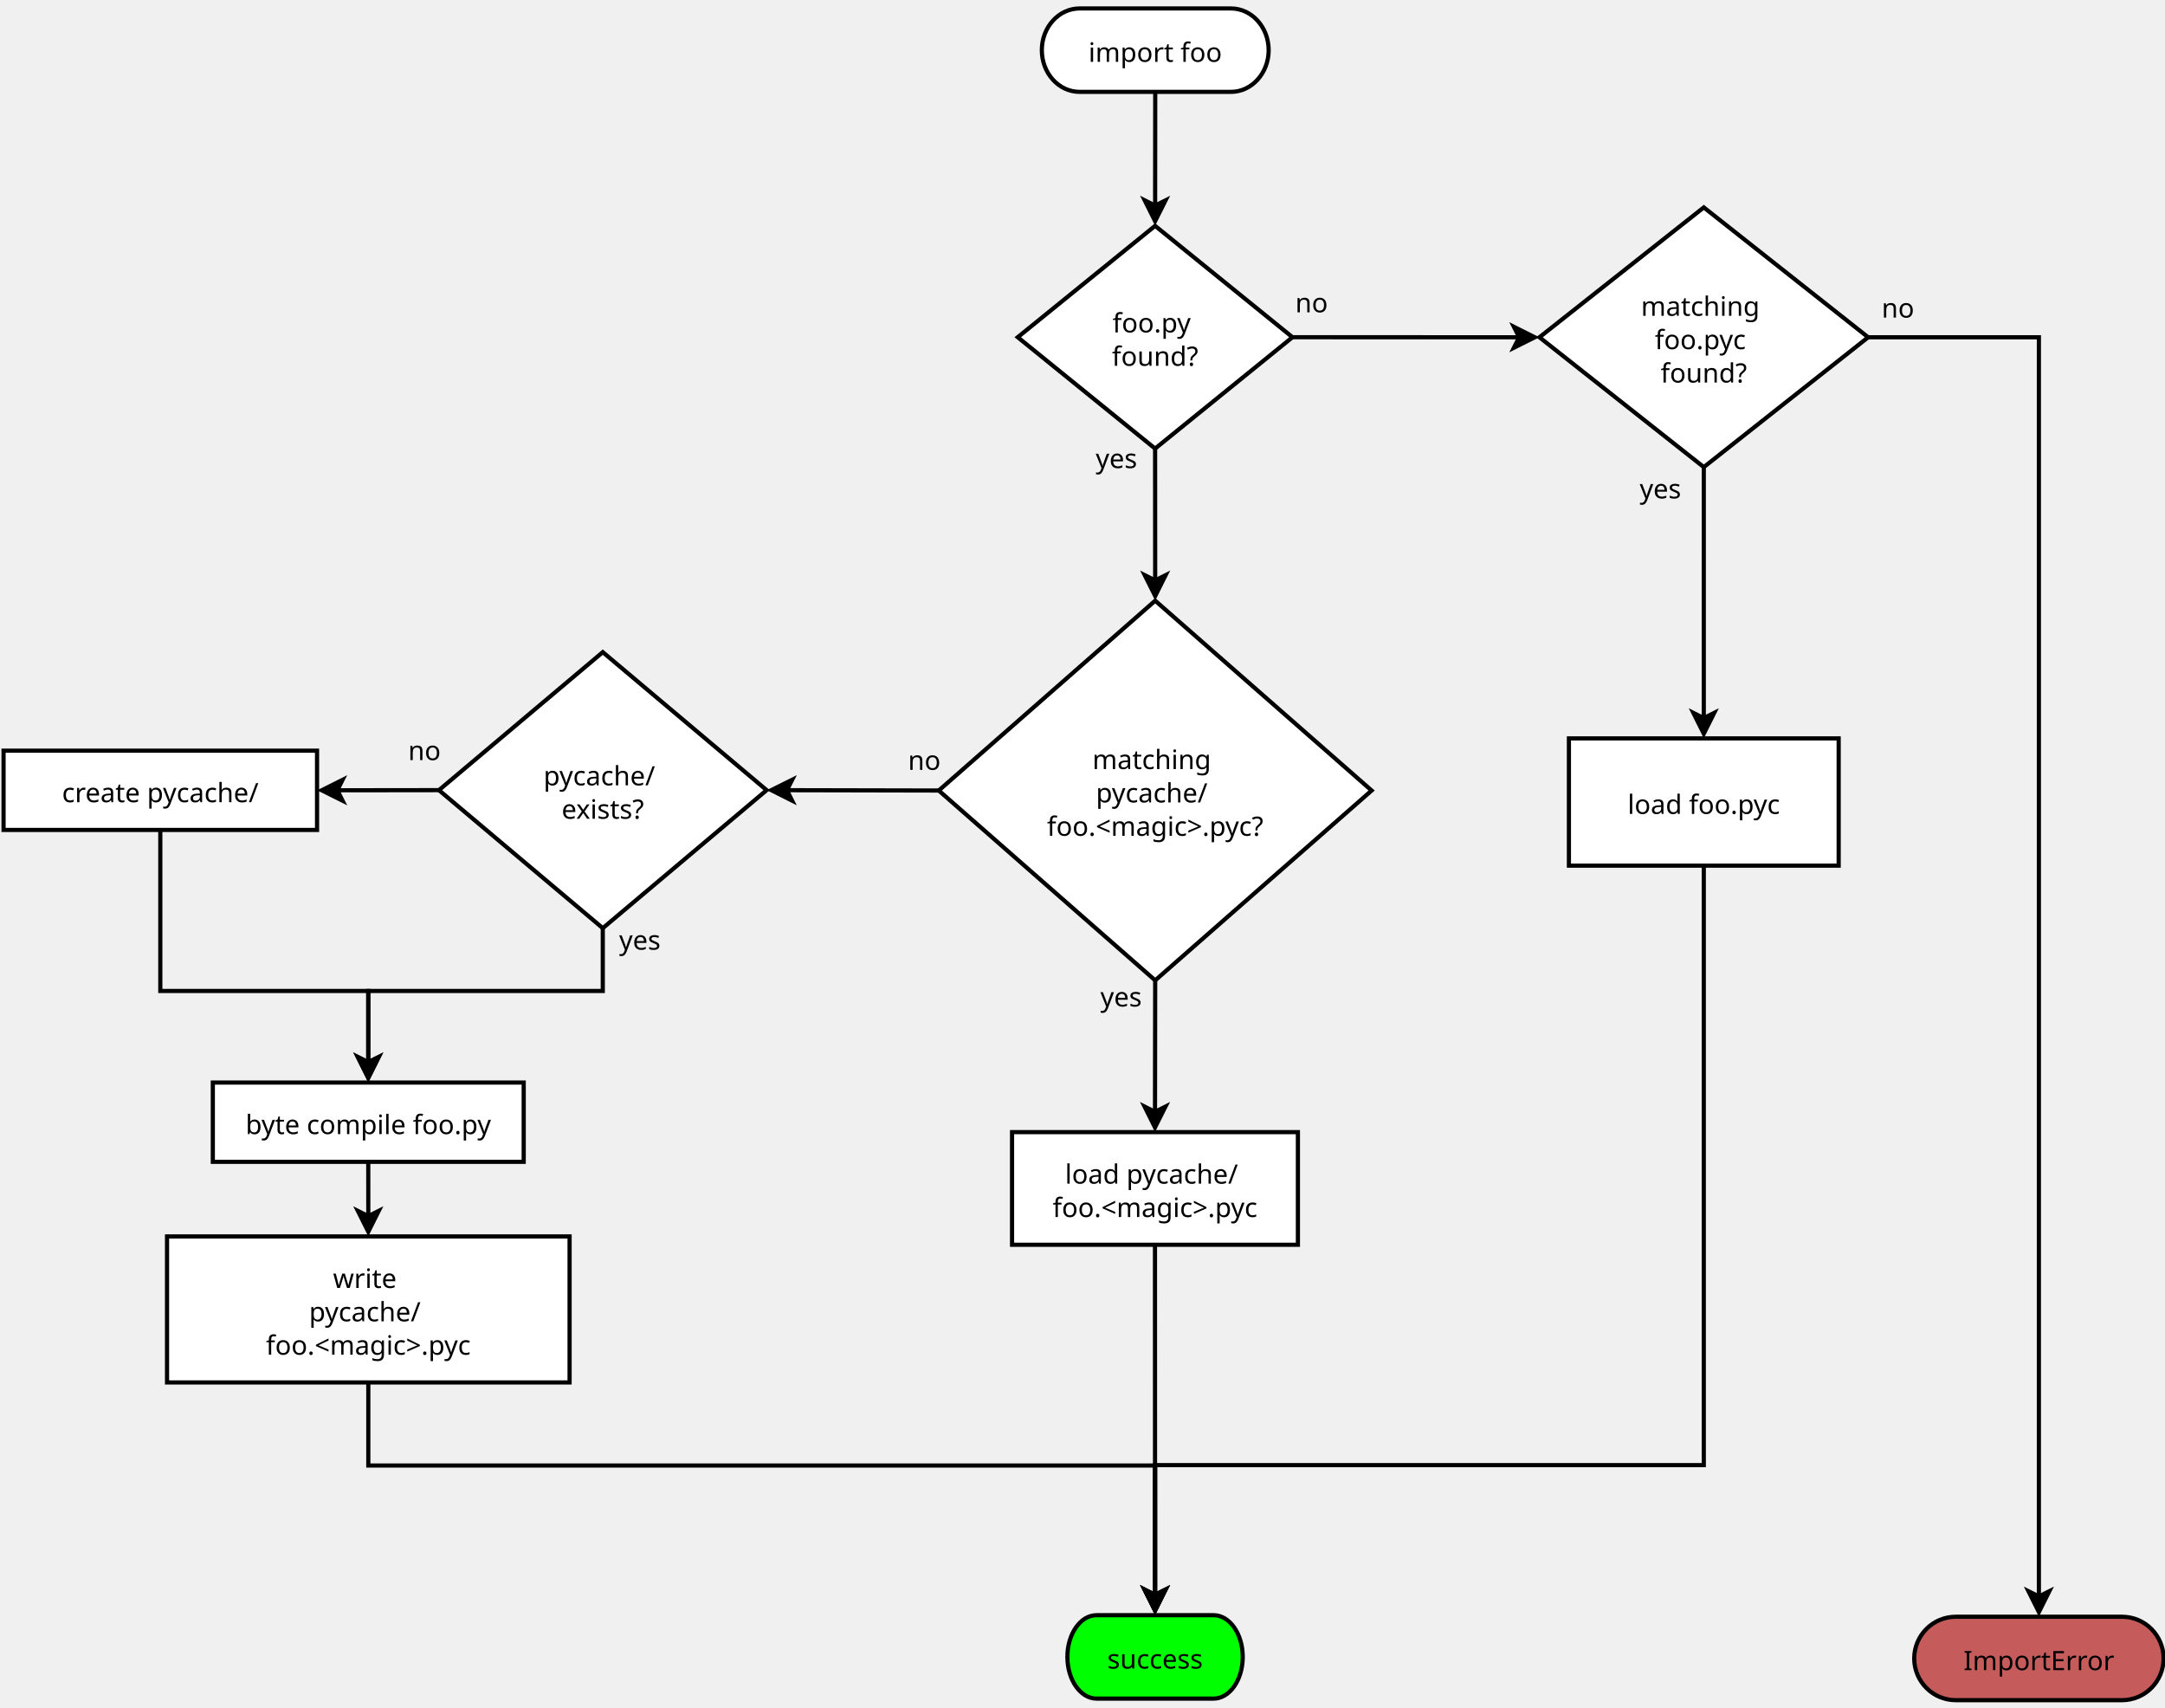
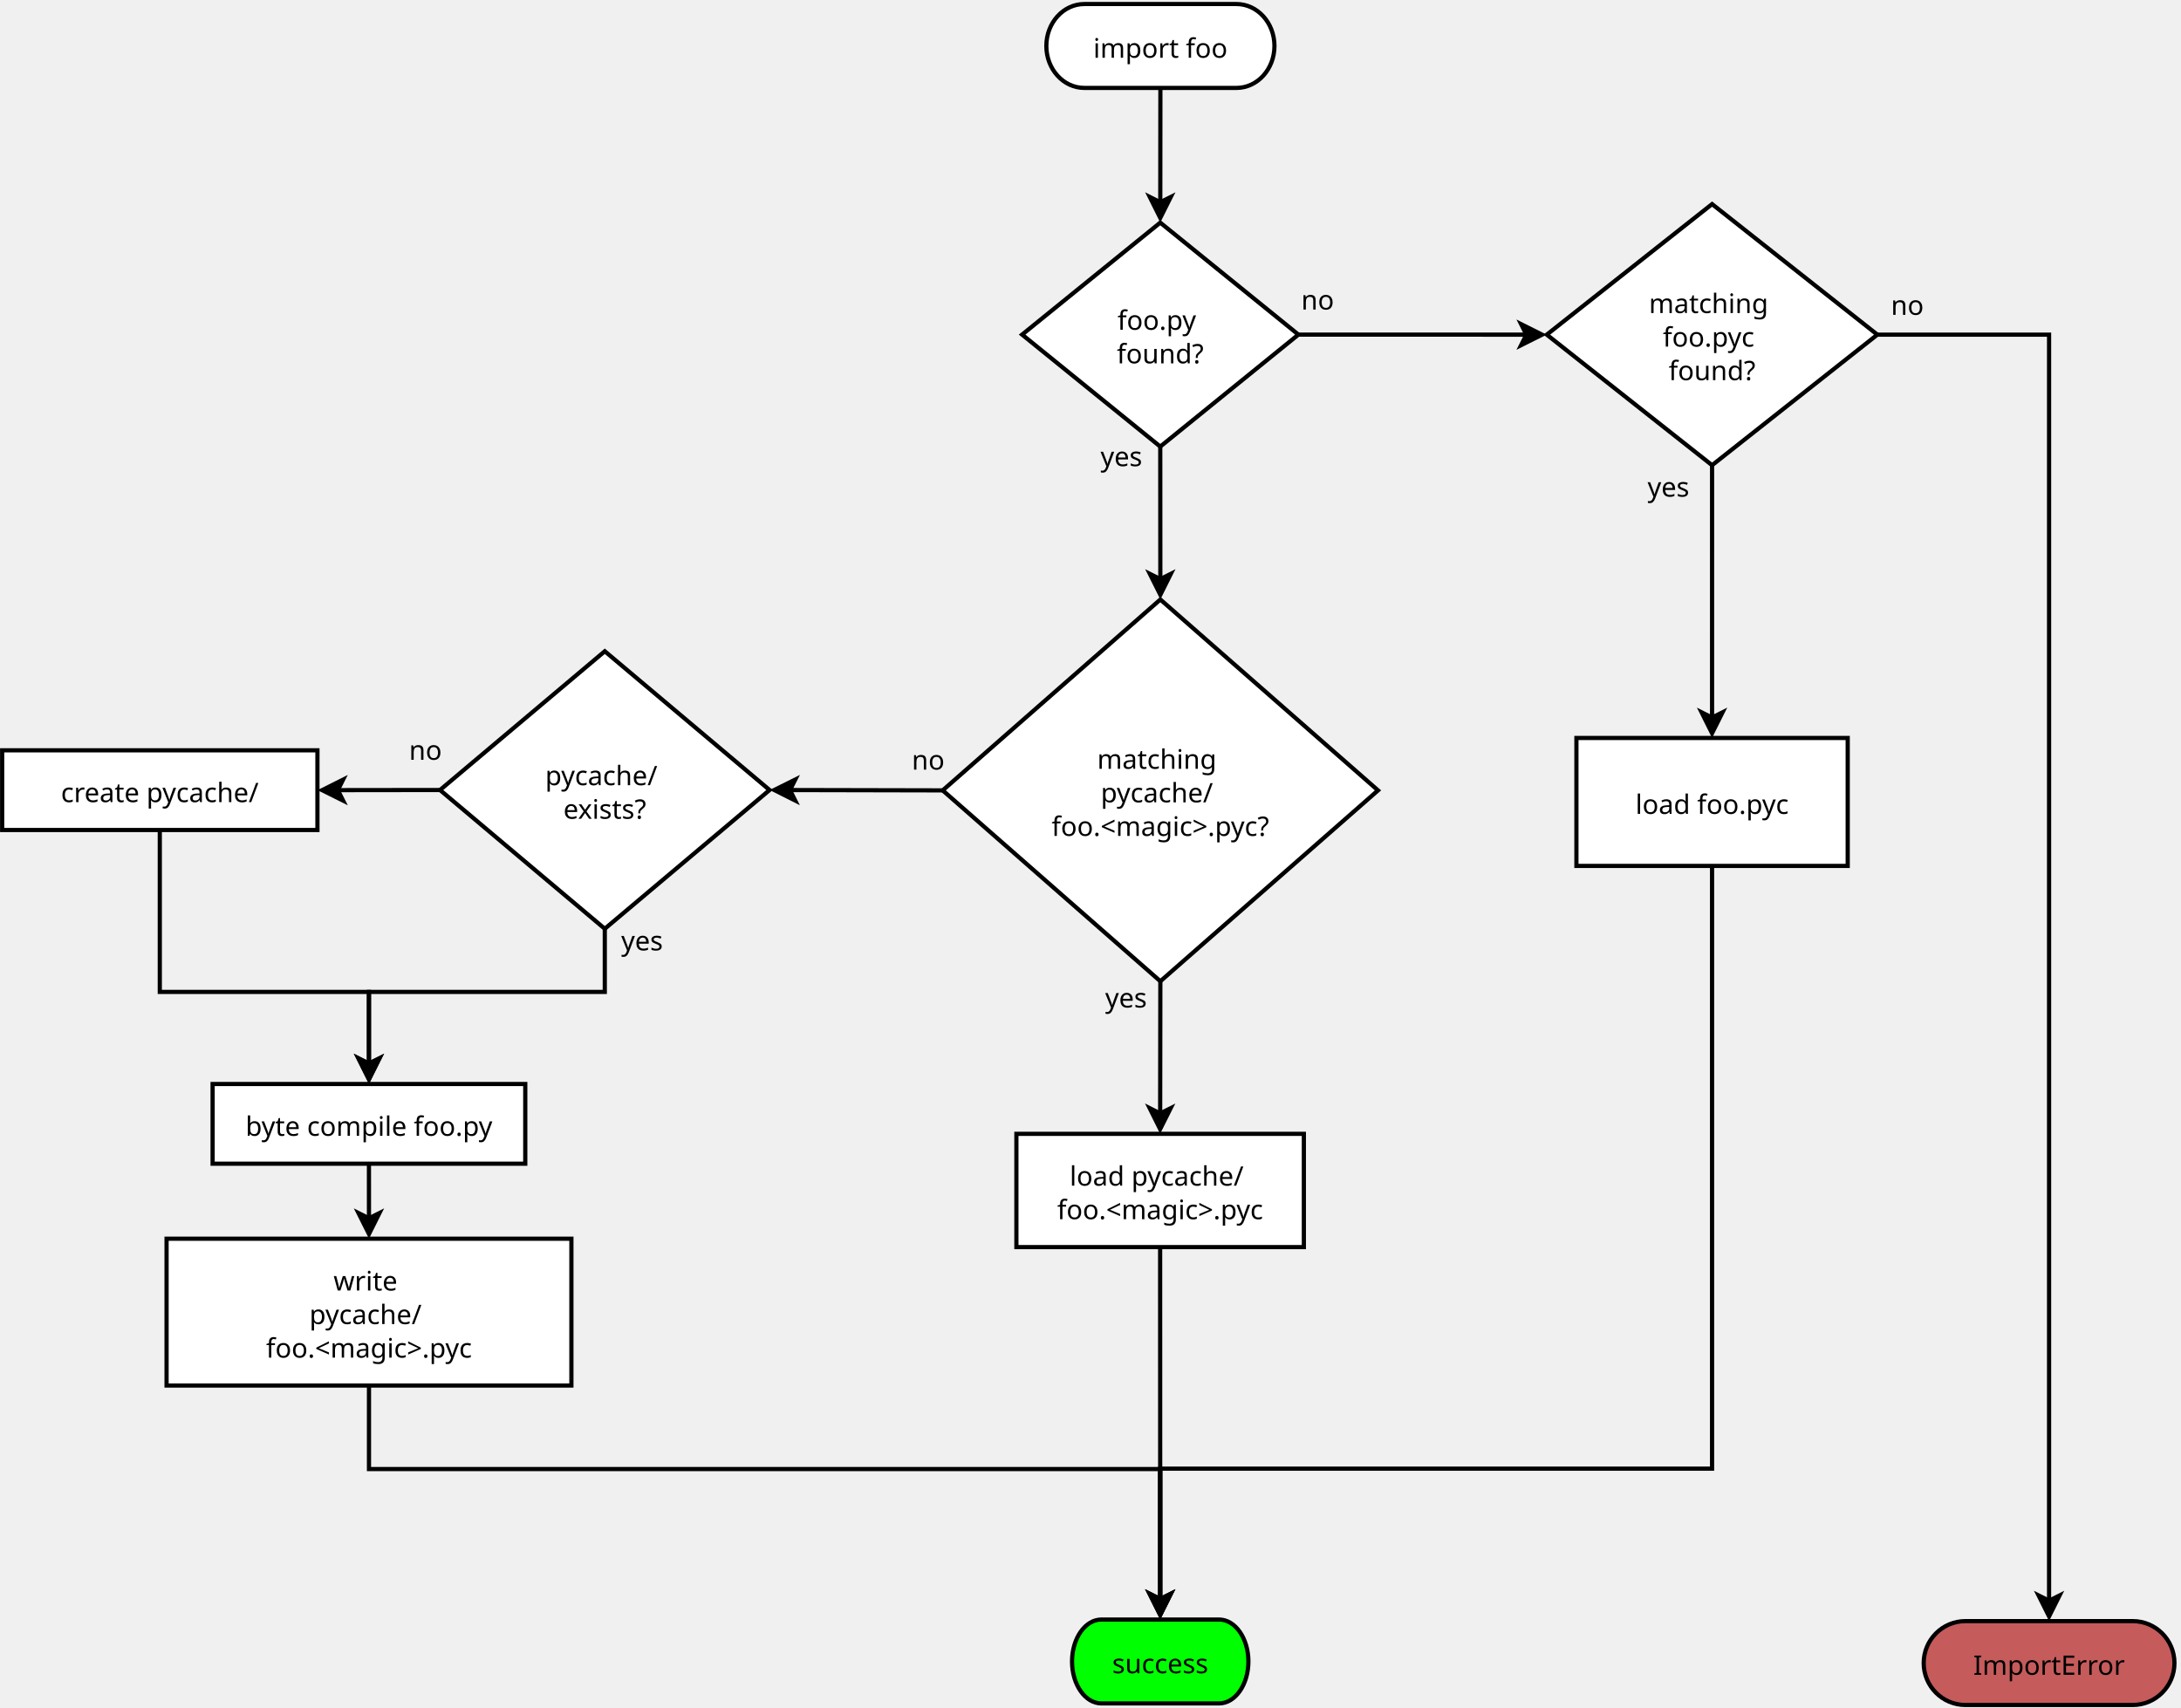
- <svg xmlns="http://www.w3.org/2000/svg" width="52cm" height="41cm" viewBox="-75 21 1038 813" version="1.1" id="svg46">
+ <svg xmlns="http://www.w3.org/2000/svg" width="1037" height="812" viewBox="-75 21 547.691 426.015" version="1.1" id="svg46">
  <defs id="defs46" />
-   <g id="g2">
+   <g id="g2" transform="matrix(0.5267497,0,0,0.5267497,-35.8502,8.82727)">
    <path style="fill:#ffffff" d="m 442.625,22.333 h 72.5 c 10.01,0 18.125,8.954 18.125,20 0,11.046 -8.115,20 -18.125,20 h -72.5 c -10.01,0 -18.125,-8.954 -18.125,-20 0,-11.046 8.115,-20 18.125,-20 z" id="path1" />
    <path style="fill:none;fill-opacity:0;stroke:#000000;stroke-width:2" d="m 442.625,22.333 h 72.5 c 10.01,0 18.125,8.954 18.125,20 0,11.046 -8.115,20 -18.125,20 h -72.5 c -10.01,0 -18.125,-8.954 -18.125,-20 0,-11.046 8.115,-20 18.125,-20" id="path2" />
    <text font-size="12.8px" style="font-style:normal;font-weight:normal;font-family:sans-serif;text-anchor:middle;fill:#000000" x="478.875" y="47.933" id="text2">
      <tspan x="478.875" y="47.933" id="tspan2">import foo</tspan>
    </text>
  </g>
-   <g id="g4">
-     <polygon style="fill:#ffffff" points="478.81,233.333 412.952,179.945 478.81,126.557 544.668,179.945 " id="polygon2" />
-     <polygon style="fill:none;fill-opacity:0;stroke:#000000;stroke-width:2" points="478.81,233.333 412.952,179.945 478.81,126.557 544.668,179.945 " id="polygon3" />
+   <g id="g4" transform="matrix(0.5267497,0,0,0.5267497,-35.8502,8.82727)">
+     <polygon style="fill:#ffffff" points="412.952,179.945 478.81,126.557 544.668,179.945 478.81,233.333 " id="polygon2" />
+     <polygon style="fill:none;fill-opacity:0;stroke:#000000;stroke-width:2" points="412.952,179.945 478.81,126.557 544.668,179.945 478.81,233.333 " id="polygon3" />
    <text font-size="12.8px" style="font-style:normal;font-weight:normal;font-family:sans-serif;text-anchor:middle;fill:#000000" x="478.81" y="177.645" id="text4">
      <tspan x="478.81" y="177.645" id="tspan3">foo.py</tspan>
      <tspan x="478.81" y="193.645" id="tspan4">found?</tspan>
    </text>
  </g>
-   <g id="g5">
+   <g id="g5" transform="matrix(0.5267497,0,0,0.5267497,-35.8502,8.82727)">
    <line style="fill:none;fill-opacity:0;stroke:#000000;stroke-width:2" x1="478.874" y1="62.333" x2="478.82" y2="116.821" id="line4" />
-     <polygon style="fill:#000000" points="478.82,116.821 483.822,114.326 478.812,124.321 473.822,114.316 " id="polygon4" />
-     <polygon style="fill:none;fill-opacity:0;stroke:#000000;stroke-width:2" points="478.82,116.821 483.822,114.326 478.812,124.321 473.822,114.316 " id="polygon5" />
+     <polygon style="fill:#000000" points="483.822,114.326 478.812,124.321 473.822,114.316 478.82,116.821 " id="polygon4" />
+     <polygon style="fill:none;fill-opacity:0;stroke:#000000;stroke-width:2" points="483.822,114.326 478.812,124.321 473.822,114.316 478.82,116.821 " id="polygon5" />
  </g>
-   <g id="g7">
+   <g id="g7" transform="matrix(0.5267497,0,0,0.5267497,-35.8502,8.82727)">
    <rect style="fill:#ffffff" x="410.224" y="561" width="137.05" height="54" id="rect5" />
    <rect style="fill:none;fill-opacity:0;stroke:#000000;stroke-width:2" x="410.224" y="561" width="137.05" height="54" id="rect6" />
    <text font-size="12.8px" style="font-style:normal;font-weight:normal;font-family:sans-serif;text-anchor:middle;fill:#000000" x="478.749" y="585.7" id="text7">
      <tspan x="478.749" y="585.7" id="tspan6">load pycache/</tspan>
      <tspan x="478.749" y="601.7" id="tspan7">foo.&lt;magic&gt;.pyc</tspan>
    </text>
  </g>
-   <g id="g8">
+   <g id="g8" transform="matrix(0.5267497,0,0,0.5267497,-35.8502,8.82727)">
    <line style="fill:none;fill-opacity:0;stroke:#000000;stroke-width:2" x1="478.81" y1="233.334" x2="478.846" y2="296.508" id="line7" />
-     <polygon style="fill:#000000" points="478.846,296.508 483.845,294.005 478.851,304.008 473.845,294.011 " id="polygon7" />
-     <polygon style="fill:none;fill-opacity:0;stroke:#000000;stroke-width:2" points="478.846,296.508 483.845,294.005 478.851,304.008 473.845,294.011 " id="polygon8" />
+     <polygon style="fill:#000000" points="483.845,294.005 478.851,304.008 473.845,294.011 478.846,296.508 " id="polygon7" />
+     <polygon style="fill:none;fill-opacity:0;stroke:#000000;stroke-width:2" points="483.845,294.005 478.851,304.008 473.845,294.011 478.846,296.508 " id="polygon8" />
  </g>
-   <text font-size="12.8px" style="font-style:normal;font-weight:normal;font-family:sans-serif;text-anchor:start;fill:#000000" x="450.334" y="242.666" id="text8">
-     <tspan x="450.334" y="242.666" id="tspan8">yes</tspan>
+   <text font-size="6.742px" style="font-style:normal;font-weight:normal;font-family:sans-serif;text-anchor:start;fill:#000000;stroke-width:0.527" x="201.363" y="136.652" id="text8">
+     <tspan x="201.363" y="136.652" id="tspan8" style="stroke-width:0.527">yes</tspan>
  </text>
-   <g id="g12">
-     <polygon style="fill:#ffffff" points="478.852,488.251 375.088,397.247 478.852,306.244 582.617,397.247 " id="polygon9" />
-     <polygon style="fill:none;fill-opacity:0;stroke:#000000;stroke-width:2" points="478.852,488.251 375.088,397.247 478.852,306.244 582.617,397.247 " id="polygon10" />
+   <g id="g12" transform="matrix(0.5267497,0,0,0.5267497,-35.8502,8.82727)">
+     <polygon style="fill:#ffffff" points="375.088,397.247 478.852,306.244 582.617,397.247 478.852,488.251 " id="polygon9" />
+     <polygon style="fill:none;fill-opacity:0;stroke:#000000;stroke-width:2" points="375.088,397.247 478.852,306.244 582.617,397.247 478.852,488.251 " id="polygon10" />
    <text font-size="12.8px" style="font-style:normal;font-weight:normal;font-family:sans-serif;text-anchor:middle;fill:#000000" x="478.852" y="386.947" id="text12">
      <tspan x="478.852" y="386.947" id="tspan10">matching</tspan>
      <tspan x="478.852" y="402.947" id="tspan11">pycache/</tspan>
      <tspan x="478.852" y="418.947" id="tspan12">foo.&lt;magic&gt;.pyc?</tspan>
    </text>
  </g>
-   <g id="g13">
+   <g id="g13" transform="matrix(0.5267497,0,0,0.5267497,-35.8502,8.82727)">
    <line style="fill:none;fill-opacity:0;stroke:#000000;stroke-width:2" x1="478.75" y1="615" x2="478.788" y2="782.832" id="line12" />
-     <polygon style="fill:#000000" points="478.788,782.832 483.787,780.331 478.789,790.332 473.787,780.333 " id="polygon12" />
-     <polygon style="fill:none;fill-opacity:0;stroke:#000000;stroke-width:2" points="478.788,782.832 483.787,780.331 478.789,790.332 473.787,780.333 " id="polygon13" />
+     <polygon style="fill:#000000" points="483.787,780.331 478.789,790.332 473.787,780.333 478.788,782.832 " id="polygon12" />
+     <polygon style="fill:none;fill-opacity:0;stroke:#000000;stroke-width:2" points="483.787,780.331 478.789,790.332 473.787,780.333 478.788,782.832 " id="polygon13" />
  </g>
-   <text font-size="12.8px" style="font-style:normal;font-weight:normal;font-family:sans-serif;text-anchor:start;fill:#000000" x="360.334" y="387.334" id="text13">
-     <tspan x="360.334" y="387.334" id="tspan13">no</tspan>
+   <text font-size="6.742px" style="font-style:normal;font-weight:normal;font-family:sans-serif;text-anchor:start;fill:#000000;stroke-width:0.527" x="153.956" y="212.855" id="text13">
+     <tspan x="153.956" y="212.855" id="tspan13" style="stroke-width:0.527">no</tspan>
  </text>
-   <g id="g15">
+   <g id="g15" transform="matrix(0.5267497,0,0,0.5267497,-35.8502,8.82727)">
    <line style="fill:none;fill-opacity:0;stroke:#000000;stroke-width:2" x1="478.852" y1="488.25" x2="478.764" y2="551.264" id="line13" />
-     <polygon style="fill:#000000" points="478.764,551.264 483.767,548.771 478.753,558.764 473.767,548.757 " id="polygon14" />
-     <polygon style="fill:none;fill-opacity:0;stroke:#000000;stroke-width:2" points="478.764,551.264 483.767,548.771 478.753,558.764 473.767,548.757 " id="polygon15" />
+     <polygon style="fill:#000000" points="483.767,548.771 478.753,558.764 473.767,548.757 478.764,551.264 " id="polygon14" />
+     <polygon style="fill:none;fill-opacity:0;stroke:#000000;stroke-width:2" points="483.767,548.771 478.753,558.764 473.767,548.757 478.764,551.264 " id="polygon15" />
  </g>
-   <text font-size="12.8px" style="font-style:normal;font-weight:normal;font-family:sans-serif;text-anchor:start;fill:#000000" x="452.566" y="500.766" id="text15">
-     <tspan x="452.566" y="500.766" id="tspan15">yes</tspan>
+   <text font-size="6.742px" style="font-style:normal;font-weight:normal;font-family:sans-serif;text-anchor:start;fill:#000000;stroke-width:0.527" x="202.539" y="272.606" id="text15">
+     <tspan x="202.539" y="272.606" id="tspan15" style="stroke-width:0.527">yes</tspan>
  </text>
-   <g id="g16">
+   <g id="g16" transform="matrix(0.5267497,0,0,0.5267497,-35.8502,8.82727)">
    <path style="fill:#00ff00" d="m 450.767,792.568 h 56.05 c 7.738,0 14.012,8.954 14.012,20 0,11.046 -6.274,20 -14.012,20 h -56.05 c -7.739,0 -14.013,-8.954 -14.013,-20 0,-11.046 6.274,-20 14.013,-20 z" id="path15" />
    <path style="fill:none;fill-opacity:0;stroke:#000000;stroke-width:2" d="m 450.767,792.568 h 56.05 c 7.738,0 14.012,8.954 14.012,20 0,11.046 -6.274,20 -14.012,20 h -56.05 c -7.739,0 -14.013,-8.954 -14.013,-20 0,-11.046 6.274,-20 14.013,-20" id="path16" />
    <text font-size="12.8px" style="font-style:normal;font-weight:normal;font-family:sans-serif;text-anchor:middle;fill:#000000" x="478.792" y="818.168" id="text16">
      <tspan x="478.792" y="818.168" id="tspan16">success</tspan>
    </text>
  </g>
-   <g id="g17">
+   <g id="g17" transform="matrix(0.5267497,0,0,0.5267497,-35.8502,8.82727)">
    <polyline style="fill:none;fill-opacity:0;stroke:#000000;stroke-width:2" points="1.857,416.142 1.857,493.334 101.564,493.334 101.564,527.502 " id="polyline16" />
-     <polygon style="fill:#000000" points="101.564,527.502 106.564,525.002 101.564,535.002 96.564,525.002 " id="polygon16" />
-     <polygon style="fill:none;fill-opacity:0;stroke:#000000;stroke-width:2" points="101.564,527.502 106.564,525.002 101.564,535.002 96.564,525.002 " id="polygon17" />
+     <polygon style="fill:#000000" points="106.564,525.002 101.564,535.002 96.564,525.002 101.564,527.502 " id="polygon16" />
+     <polygon style="fill:none;fill-opacity:0;stroke:#000000;stroke-width:2" points="106.564,525.002 101.564,535.002 96.564,525.002 101.564,527.502 " id="polygon17" />
  </g>
-   <g id="g20">
-     <polygon style="fill:#ffffff" points="214,463.225 135.447,397.069 214,330.914 292.553,397.069 " id="polygon18" />
-     <polygon style="fill:none;fill-opacity:0;stroke:#000000;stroke-width:2" points="214,463.225 135.447,397.069 214,330.914 292.553,397.069 " id="polygon19" />
+   <g id="g20" transform="matrix(0.5267497,0,0,0.5267497,-35.8502,8.82727)">
+     <polygon style="fill:#ffffff" points="135.447,397.069 214,330.914 292.553,397.069 214,463.225 " id="polygon18" />
+     <polygon style="fill:none;fill-opacity:0;stroke:#000000;stroke-width:2" points="135.447,397.069 214,330.914 292.553,397.069 214,463.225 " id="polygon19" />
    <text font-size="12.8px" style="font-style:normal;font-weight:normal;font-family:sans-serif;text-anchor:middle;fill:#000000" x="214" y="394.769" id="text20">
      <tspan x="214" y="394.769" id="tspan19">pycache/</tspan>
      <tspan x="214" y="410.769" id="tspan20">exists?</tspan>
    </text>
  </g>
-   <g id="g21">
+   <g id="g21" transform="matrix(0.5267497,0,0,0.5267497,-35.8502,8.82727)">
    <path style="fill:#c55b5b" d="m 862.687,793.316 h 79.7 c 11.004,0 19.925,8.954 19.925,20 0,11.046 -8.921,20 -19.925,20 h -79.7 c -11.004,0 -19.925,-8.954 -19.925,-20 0,-11.046 8.921,-20 19.925,-20 z" id="path20" />
    <path style="fill:none;fill-opacity:0;stroke:#000000;stroke-width:2" d="m 862.687,793.316 h 79.7 c 11.004,0 19.925,8.954 19.925,20 0,11.046 -8.921,20 -19.925,20 h -79.7 c -11.004,0 -19.925,-8.954 -19.925,-20 0,-11.046 8.921,-20 19.925,-20" id="path21" />
    <text font-size="12.8px" style="font-style:normal;font-weight:normal;font-family:sans-serif;text-anchor:middle;fill:#000000" x="902.537" y="818.916" id="text21">
      <tspan x="902.537" y="818.916" id="tspan21">ImportError</tspan>
    </text>
  </g>
-   <g id="g22">
+   <g id="g22" transform="matrix(0.5267497,0,0,0.5267497,-35.8502,8.82727)">
    <polyline style="fill:none;fill-opacity:0;stroke:#000000;stroke-width:2" points="820.672,179.968 902.538,179.968 902.538,783.58 " id="polyline21" />
-     <polygon style="fill:#000000" points="902.538,783.58 907.538,781.08 902.538,791.08 897.538,781.08 " id="polygon21" />
-     <polygon style="fill:none;fill-opacity:0;stroke:#000000;stroke-width:2" points="902.538,783.58 907.538,781.08 902.538,791.08 897.538,781.08 " id="polygon22" />
+     <polygon style="fill:#000000" points="907.538,781.08 902.538,791.08 897.538,781.08 902.538,783.58 " id="polygon21" />
+     <polygon style="fill:none;fill-opacity:0;stroke:#000000;stroke-width:2" points="907.538,781.08 902.538,791.08 897.538,781.08 902.538,783.58 " id="polygon22" />
  </g>
-   <text font-size="12.8px" style="font-style:normal;font-weight:normal;font-family:sans-serif;text-anchor:start;fill:#000000" x="546" y="168" id="text22">
-     <tspan x="546" y="168" id="tspan22">no</tspan>
+   <text font-size="6.742px" style="font-style:normal;font-weight:normal;font-family:sans-serif;text-anchor:start;fill:#000000;stroke-width:0.527" x="251.755" y="97.321" id="text22">
+     <tspan x="251.755" y="97.321" id="tspan22" style="stroke-width:0.527">no</tspan>
  </text>
-   <g id="g24">
+   <g id="g24" transform="matrix(0.5267497,0,0,0.5267497,-35.8502,8.82727)">
    <polyline style="fill:none;fill-opacity:0;stroke:#000000;stroke-width:2" points="214,463.224 214,493.334 101.564,493.334 101.564,527.502 " id="polyline22" />
-     <polygon style="fill:#000000" points="101.564,527.502 106.564,525.002 101.564,535.002 96.564,525.002 " id="polygon23" />
-     <polygon style="fill:none;fill-opacity:0;stroke:#000000;stroke-width:2" points="101.564,527.502 106.564,525.002 101.564,535.002 96.564,525.002 " id="polygon24" />
+     <polygon style="fill:#000000" points="106.564,525.002 101.564,535.002 96.564,525.002 101.564,527.502 " id="polygon23" />
+     <polygon style="fill:none;fill-opacity:0;stroke:#000000;stroke-width:2" points="106.564,525.002 101.564,535.002 96.564,525.002 101.564,527.502 " id="polygon24" />
  </g>
-   <g id="g27">
+   <g id="g27" transform="matrix(0.5267497,0,0,0.5267497,-35.8502,8.82727)">
    <rect style="fill:#ffffff" x="5.083" y="611" width="193" height="70" id="rect24" />
    <rect style="fill:none;fill-opacity:0;stroke:#000000;stroke-width:2" x="5.083" y="611" width="193" height="70" id="rect25" />
    <text font-size="12.8px" style="font-style:normal;font-weight:normal;font-family:sans-serif;text-anchor:middle;fill:#000000" x="101.583" y="635.7" id="text27">
      <tspan x="101.583" y="635.7" id="tspan25">write</tspan>
      <tspan x="101.583" y="651.7" id="tspan26">pycache/</tspan>
      <tspan x="101.583" y="667.7" id="tspan27">foo.&lt;magic&gt;.pyc</tspan>
    </text>
  </g>
-   <text font-size="12.8px" style="font-style:normal;font-weight:normal;font-family:sans-serif;text-anchor:start;fill:#000000" x="221.834" y="473.534" id="text28">
-     <tspan x="221.834" y="473.534" id="tspan28">yes</tspan>
+   <text font-size="6.742px" style="font-style:normal;font-weight:normal;font-family:sans-serif;text-anchor:start;fill:#000000;stroke-width:0.527" x="81.001" y="258.261" id="text28">
+     <tspan x="81.001" y="258.261" id="tspan28" style="stroke-width:0.527">yes</tspan>
  </text>
-   <text font-size="12.8px" style="font-style:normal;font-weight:normal;font-family:sans-serif;text-anchor:start;fill:#000000" x="120.667" y="382.666" id="text29">
-     <tspan x="120.667" y="382.666" id="tspan29">no</tspan>
+   <text font-size="6.742px" style="font-style:normal;font-weight:normal;font-family:sans-serif;text-anchor:start;fill:#000000;stroke-width:0.527" x="27.711" y="210.396" id="text29">
+     <tspan x="27.711" y="210.396" id="tspan29" style="stroke-width:0.527">no</tspan>
  </text>
-   <g id="g30">
+   <g id="g30" transform="matrix(0.5267497,0,0,0.5267497,-35.8502,8.82727)">
    <line style="fill:none;fill-opacity:0;stroke:#000000;stroke-width:2" x1="375.088" y1="397.246" x2="302.29" y2="397.089" id="line29" />
-     <polygon style="fill:#000000" points="302.29,397.089 304.779,402.094 294.79,397.073 304.801,392.094 " id="polygon29" />
-     <polygon style="fill:none;fill-opacity:0;stroke:#000000;stroke-width:2" points="302.29,397.089 304.779,402.094 294.79,397.073 304.801,392.094 " id="polygon30" />
+     <polygon style="fill:#000000" points="304.779,402.094 294.79,397.073 304.801,392.094 302.29,397.089 " id="polygon29" />
+     <polygon style="fill:none;fill-opacity:0;stroke:#000000;stroke-width:2" points="304.779,402.094 294.79,397.073 304.801,392.094 302.29,397.089 " id="polygon30" />
  </g>
-   <g id="g31">
+   <g id="g31" transform="matrix(0.5267497,0,0,0.5267497,-35.8502,8.82727)">
    <rect style="fill:#ffffff" x="-73.293" y="378.142" width="150.3" height="38" id="rect30" />
    <rect style="fill:none;fill-opacity:0;stroke:#000000;stroke-width:2" x="-73.293" y="378.142" width="150.3" height="38" id="rect31" />
    <text font-size="12.8px" style="font-style:normal;font-weight:normal;font-family:sans-serif;text-anchor:middle;fill:#000000" x="1.857" y="402.842" id="text31">
      <tspan x="1.857" y="402.842" id="tspan31">create pycache/</tspan>
    </text>
  </g>
-   <g id="g32">
+   <g id="g32" transform="matrix(0.5267497,0,0,0.5267497,-35.8502,8.82727)">
    <line style="fill:none;fill-opacity:0;stroke:#000000;stroke-width:2" x1="135.447" y1="397.068" x2="86.743" y2="397.13" id="line31" />
-     <polygon style="fill:#000000" points="86.743,397.13 89.25,402.127 79.243,397.139 89.237,392.127 " id="polygon31" />
-     <polygon style="fill:none;fill-opacity:0;stroke:#000000;stroke-width:2" points="86.743,397.13 89.25,402.127 79.243,397.139 89.237,392.127 " id="polygon32" />
+     <polygon style="fill:#000000" points="89.25,402.127 79.243,397.139 89.237,392.127 86.743,397.13 " id="polygon31" />
+     <polygon style="fill:none;fill-opacity:0;stroke:#000000;stroke-width:2" points="89.25,402.127 79.243,397.139 89.237,392.127 86.743,397.13 " id="polygon32" />
  </g>
-   <g id="g34">
+   <g id="g34" transform="matrix(0.5267497,0,0,0.5267497,-35.8502,8.82727)">
    <polyline style="fill:none;fill-opacity:0;stroke:#000000;stroke-width:2" points="101.583,681 101.583,720.822 478.79,720.822 478.79,782.832 " id="polyline32" />
-     <polygon style="fill:#000000" points="478.79,782.832 483.79,780.332 478.79,790.332 473.79,780.332 " id="polygon33" />
-     <polygon style="fill:none;fill-opacity:0;stroke:#000000;stroke-width:2" points="478.79,782.832 483.79,780.332 478.79,790.332 473.79,780.332 " id="polygon34" />
+     <polygon style="fill:#000000" points="483.79,780.332 478.79,790.332 473.79,780.332 478.79,782.832 " id="polygon33" />
+     <polygon style="fill:none;fill-opacity:0;stroke:#000000;stroke-width:2" points="483.79,780.332 478.79,790.332 473.79,780.332 478.79,782.832 " id="polygon34" />
  </g>
-   <g id="g38">
-     <polygon style="fill:#ffffff" points="741.878,242.212 663.084,179.968 741.878,117.723 820.672,179.968 " id="polygon35" />
-     <polygon style="fill:none;fill-opacity:0;stroke:#000000;stroke-width:2" points="741.878,242.212 663.084,179.968 741.878,117.723 820.672,179.968 " id="polygon36" />
+   <g id="g38" transform="matrix(0.5267497,0,0,0.5267497,-35.8502,8.82727)">
+     <polygon style="fill:#ffffff" points="663.084,179.968 741.878,117.723 820.672,179.968 741.878,242.212 " id="polygon35" />
+     <polygon style="fill:none;fill-opacity:0;stroke:#000000;stroke-width:2" points="663.084,179.968 741.878,117.723 820.672,179.968 741.878,242.212 " id="polygon36" />
    <text font-size="12.8px" style="font-style:normal;font-weight:normal;font-family:sans-serif;text-anchor:middle;fill:#000000" x="741.878" y="169.668" id="text38">
      <tspan x="741.878" y="169.668" id="tspan36">matching</tspan>
      <tspan x="741.878" y="185.668" id="tspan37">foo.pyc</tspan>
      <tspan x="741.878" y="201.668" id="tspan38">found?</tspan>
    </text>
  </g>
-   <g id="g39">
+   <g id="g39" transform="matrix(0.5267497,0,0,0.5267497,-35.8502,8.82727)">
    <line style="fill:none;fill-opacity:0;stroke:#000000;stroke-width:2" x1="544.668" y1="179.945" x2="653.348" y2="179.966" id="line38" />
-     <polygon style="fill:#000000" points="653.348,179.966 650.849,174.965 660.848,179.967 650.847,184.965 " id="polygon38" />
-     <polygon style="fill:none;fill-opacity:0;stroke:#000000;stroke-width:2" points="653.348,179.966 650.849,174.965 660.848,179.967 650.847,184.965 " id="polygon39" />
+     <polygon style="fill:#000000" points="650.849,174.965 660.848,179.967 650.847,184.965 653.348,179.966 " id="polygon38" />
+     <polygon style="fill:none;fill-opacity:0;stroke:#000000;stroke-width:2" points="650.849,174.965 660.848,179.967 650.847,184.965 653.348,179.966 " id="polygon39" />
  </g>
-   <g id="g40">
+   <g id="g40" transform="matrix(0.5267497,0,0,0.5267497,-35.8502,8.82727)">
    <rect style="fill:#ffffff" x="677.208" y="372.26" width="129.333" height="61" id="rect39" />
    <rect style="fill:none;fill-opacity:0;stroke:#000000;stroke-width:2" x="677.208" y="372.26" width="129.333" height="61" id="rect40" />
    <text font-size="12.8px" style="font-style:normal;font-weight:normal;font-family:sans-serif;text-anchor:middle;fill:#000000" x="741.875" y="408.46" id="text40">
      <tspan x="741.875" y="408.46" id="tspan40">load foo.pyc</tspan>
    </text>
  </g>
-   <g id="g41">
+   <g id="g41" transform="matrix(0.5267497,0,0,0.5267497,-35.8502,8.82727)">
    <line style="fill:none;fill-opacity:0;stroke:#000000;stroke-width:2" x1="741.878" y1="242.212" x2="741.874" y2="362.524" id="line40" />
-     <polygon style="fill:#000000" points="741.874,362.524 746.874,360.024 741.874,370.024 736.874,360.024 " id="polygon40" />
-     <polygon style="fill:none;fill-opacity:0;stroke:#000000;stroke-width:2" points="741.874,362.524 746.874,360.024 741.874,370.024 736.874,360.024 " id="polygon41" />
+     <polygon style="fill:#000000" points="746.874,360.024 741.874,370.024 736.874,360.024 741.874,362.524 " id="polygon40" />
+     <polygon style="fill:none;fill-opacity:0;stroke:#000000;stroke-width:2" points="746.874,360.024 741.874,370.024 736.874,360.024 741.874,362.524 " id="polygon41" />
  </g>
-   <g id="g43">
+   <g id="g43" transform="matrix(0.5267497,0,0,0.5267497,-35.8502,8.82727)">
    <polyline style="fill:none;fill-opacity:0;stroke:#000000;stroke-width:2" points="741.874,433.26 741.874,720.634 478.79,720.634 478.79,782.832 " id="polyline41" />
-     <polygon style="fill:#000000" points="478.79,782.832 483.79,780.332 478.79,790.332 473.79,780.332 " id="polygon42" />
-     <polygon style="fill:none;fill-opacity:0;stroke:#000000;stroke-width:2" points="478.79,782.832 483.79,780.332 478.79,790.332 473.79,780.332 " id="polygon43" />
+     <polygon style="fill:#000000" points="483.79,780.332 478.79,790.332 473.79,780.332 478.79,782.832 " id="polygon42" />
+     <polygon style="fill:none;fill-opacity:0;stroke:#000000;stroke-width:2" points="483.79,780.332 478.79,790.332 473.79,780.332 478.79,782.832 " id="polygon43" />
  </g>
-   <text font-size="12.8px" style="font-style:normal;font-weight:normal;font-family:sans-serif;text-anchor:start;fill:#000000" x="827.134" y="170.534" id="text43">
-     <tspan x="827.134" y="170.534" id="tspan43">no</tspan>
+   <text font-size="6.742px" style="font-style:normal;font-weight:normal;font-family:sans-serif;text-anchor:start;fill:#000000;stroke-width:0.527" x="399.842" y="98.656" id="text43">
+     <tspan x="399.842" y="98.656" id="tspan43" style="stroke-width:0.527">no</tspan>
  </text>
-   <text font-size="12.8px" style="font-style:normal;font-weight:normal;font-family:sans-serif;text-anchor:start;fill:#000000" x="711.134" y="257.2" id="text44">
-     <tspan x="711.134" y="257.2" id="tspan44">yes</tspan>
+   <text font-size="6.742px" style="font-style:normal;font-weight:normal;font-family:sans-serif;text-anchor:start;fill:#000000;stroke-width:0.527" x="338.739" y="144.307" id="text44">
+     <tspan x="338.739" y="144.307" id="tspan44" style="stroke-width:0.527">yes</tspan>
  </text>
-   <g id="g45">
+   <g id="g45" transform="matrix(0.5267497,0,0,0.5267497,-35.8502,8.82727)">
    <rect style="fill:#ffffff" x="27.039" y="537.238" width="149.05" height="38" id="rect44" />
    <rect style="fill:none;fill-opacity:0;stroke:#000000;stroke-width:2" x="27.039" y="537.238" width="149.05" height="38" id="rect45" />
    <text font-size="12.8px" style="font-style:normal;font-weight:normal;font-family:sans-serif;text-anchor:middle;fill:#000000" x="101.564" y="561.938" id="text45">
      <tspan x="101.564" y="561.938" id="tspan45">byte compile foo.py</tspan>
    </text>
  </g>
-   <g id="g46">
+   <g id="g46" transform="matrix(0.5267497,0,0,0.5267497,-35.8502,8.82727)">
    <line style="fill:none;fill-opacity:0;stroke:#000000;stroke-width:2" x1="101.564" y1="575.238" x2="101.578" y2="601.264" id="line45" />
-     <polygon style="fill:#000000" points="101.578,601.264 106.577,598.761 101.582,608.764 96.577,598.767 " id="polygon45" />
-     <polygon style="fill:none;fill-opacity:0;stroke:#000000;stroke-width:2" points="101.578,601.264 106.577,598.761 101.582,608.764 96.577,598.767 " id="polygon46" />
+     <polygon style="fill:#000000" points="106.577,598.761 101.582,608.764 96.577,598.767 101.578,601.264 " id="polygon45" />
+     <polygon style="fill:none;fill-opacity:0;stroke:#000000;stroke-width:2" points="106.577,598.761 101.582,608.764 96.577,598.767 101.578,601.264 " id="polygon46" />
  </g>
</svg>
